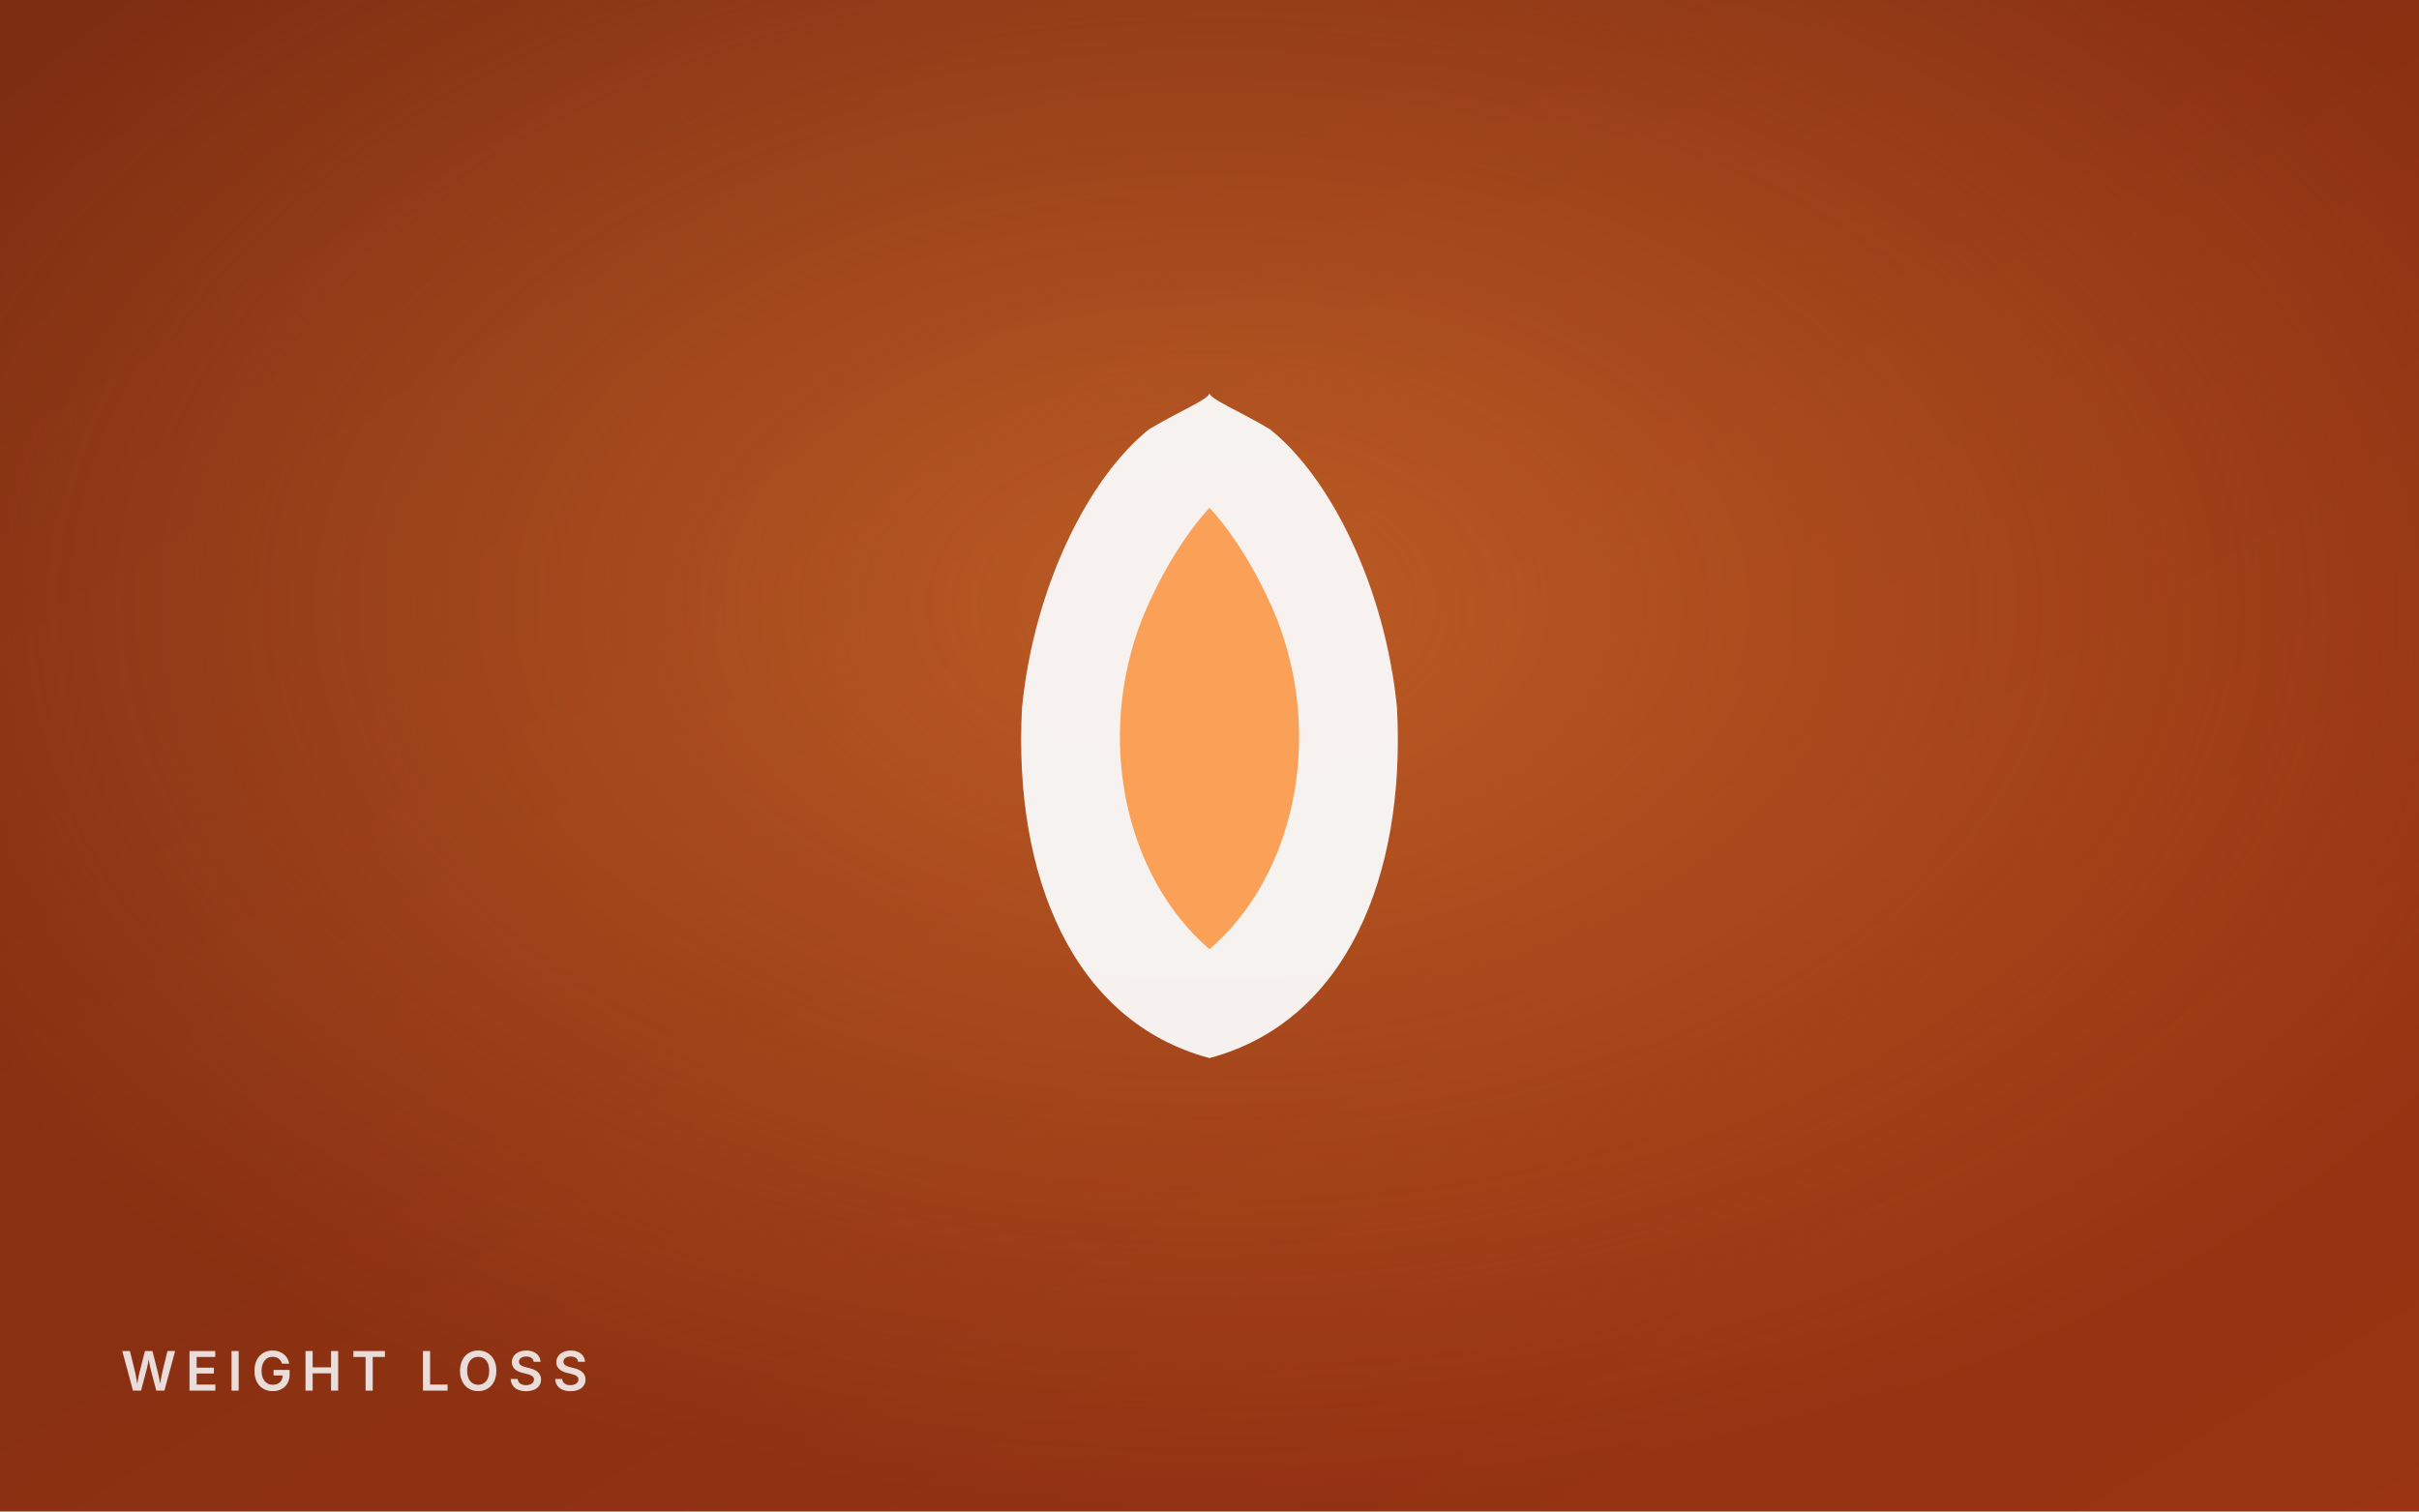
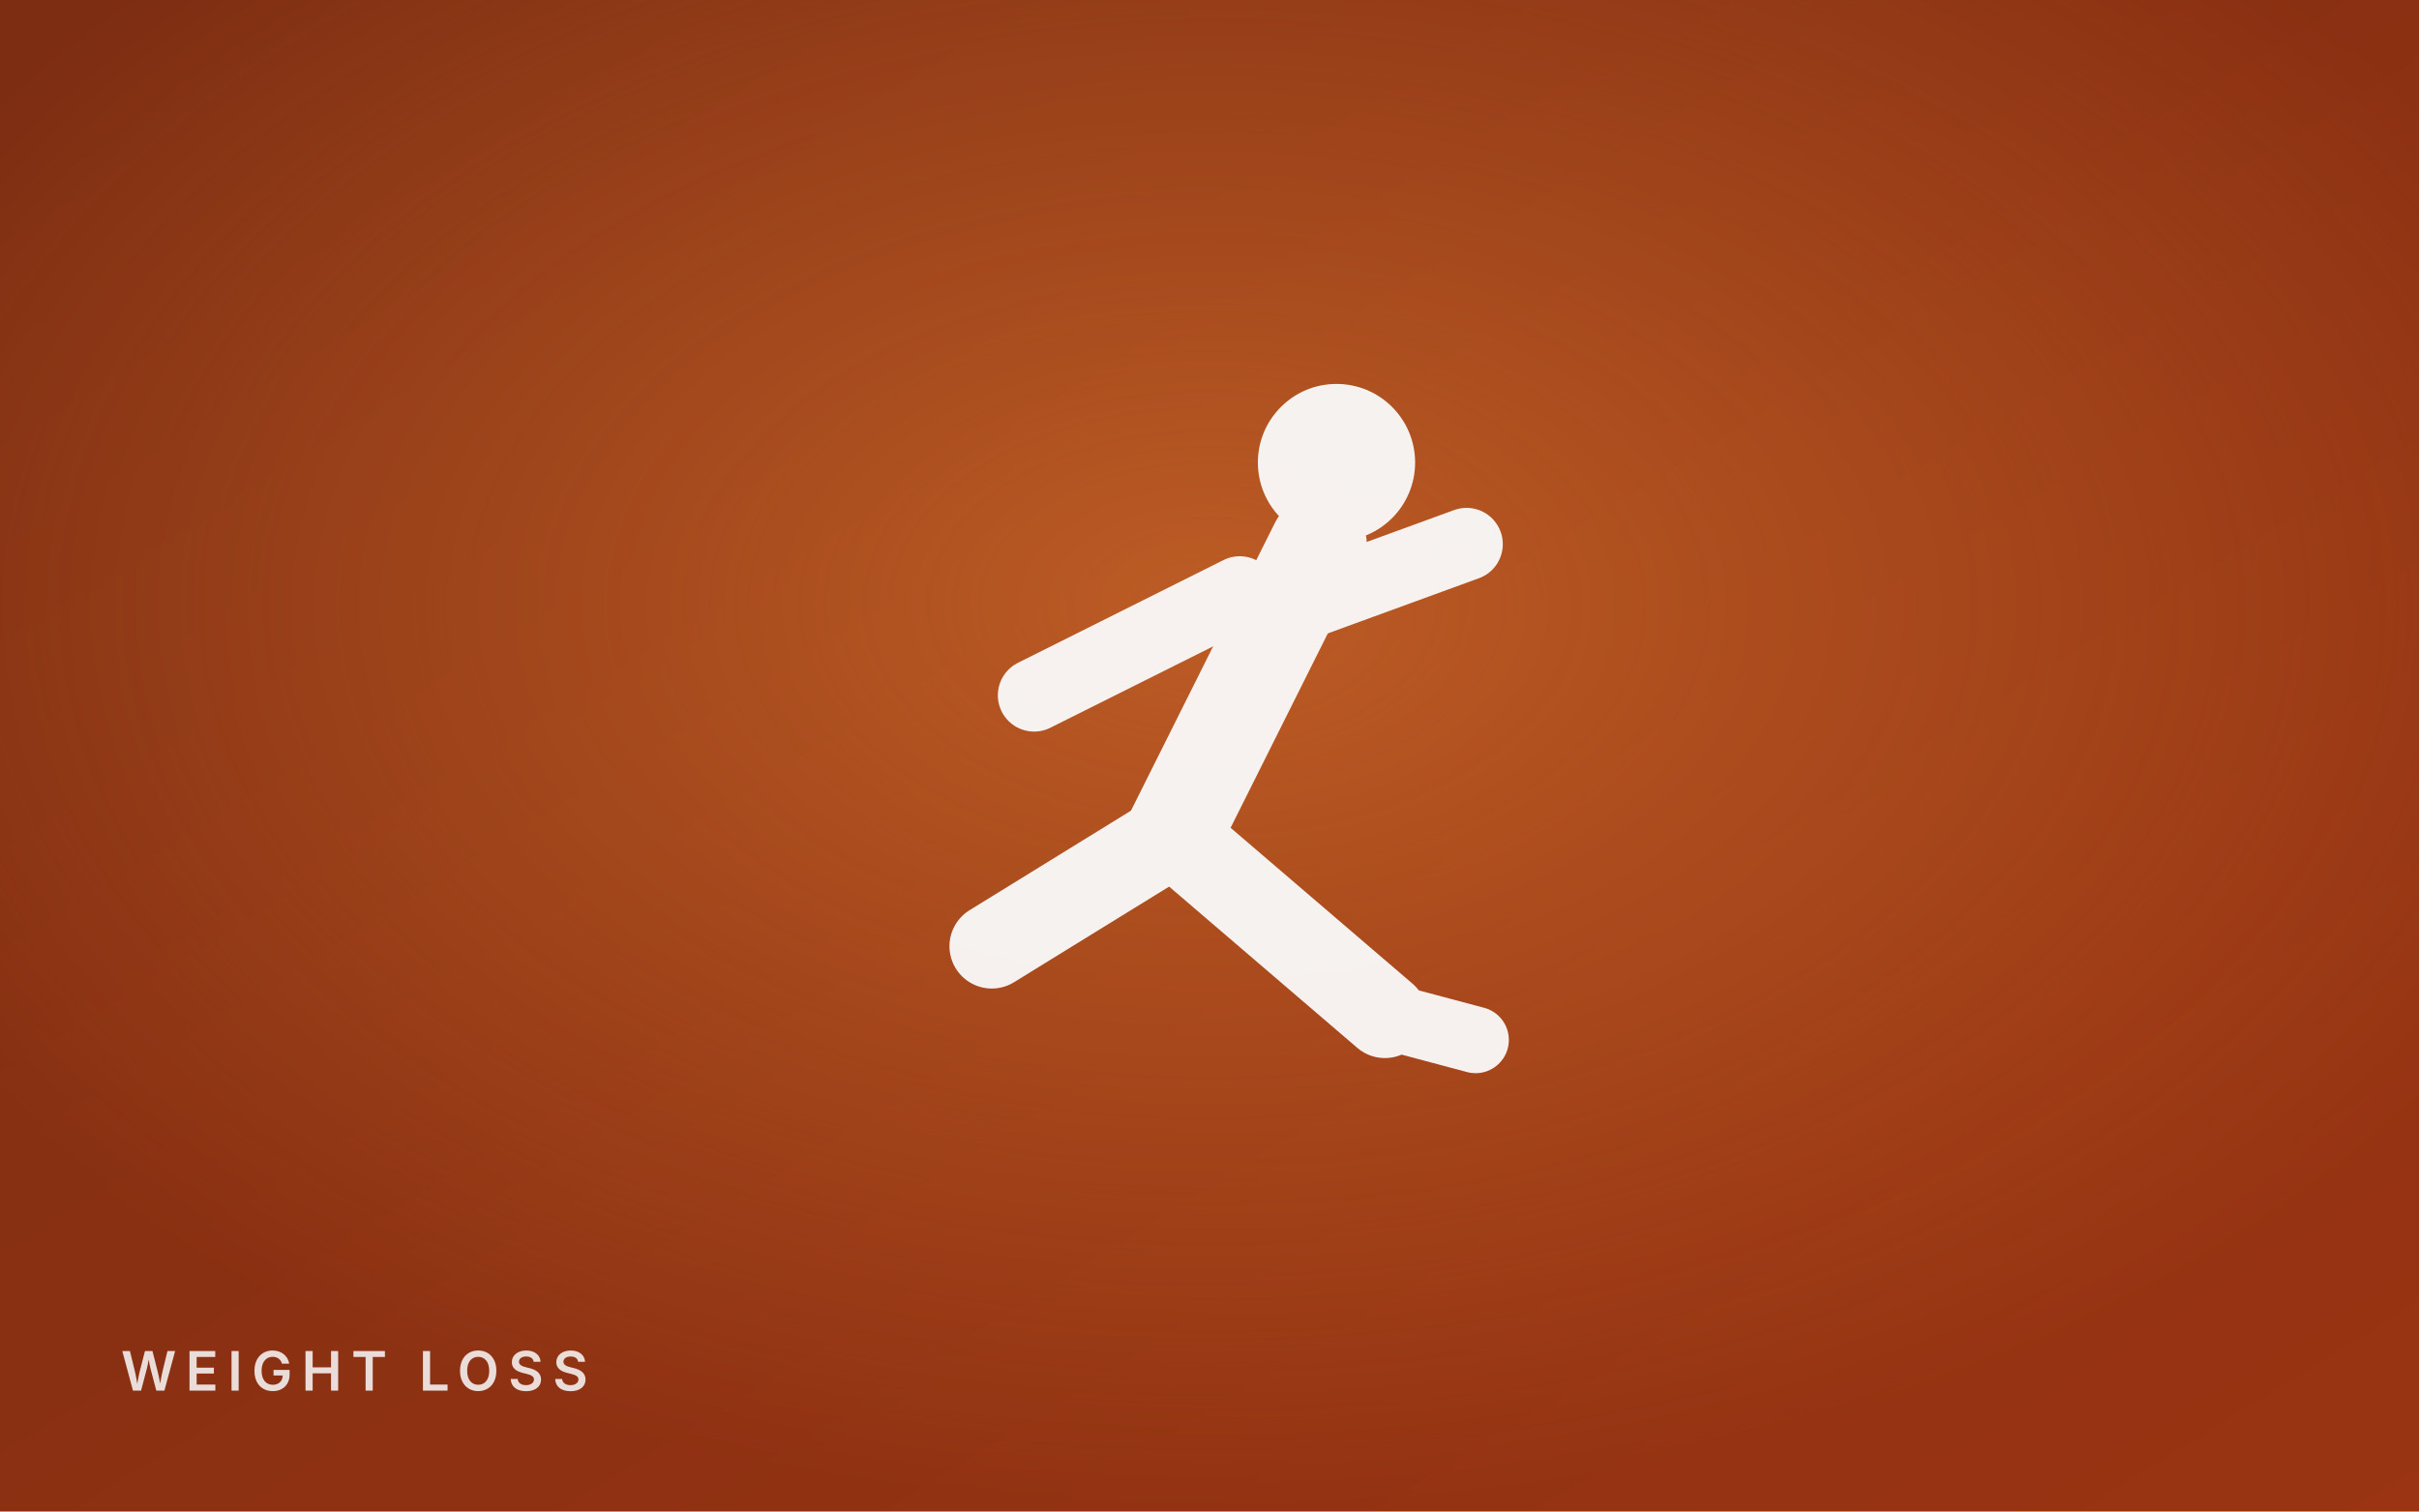
<svg xmlns="http://www.w3.org/2000/svg" viewBox="0 0 800 500" preserveAspectRatio="xMidYMid slice" role="img" aria-label="Weight Loss">
  <defs>
    <linearGradient id="bg" x1="0" y1="0" x2="1" y2="1">
      <stop offset="0%" stop-color="#7C2D12" />
      <stop offset="100%" stop-color="#9A3412" />
    </linearGradient>
    <radialGradient id="glow" cx="50%" cy="40%" r="60%">
      <stop offset="0%" stop-color="#FB923C" stop-opacity="0.45" />
      <stop offset="100%" stop-color="#FB923C" stop-opacity="0" />
    </radialGradient>
  </defs>
  <rect width="800" height="500" fill="url(#bg)" />
  <rect width="800" height="500" fill="url(#glow)" />
-   <g transform="translate(400, 262)">
-     <path d="M 0,88 C -45,76 -65,28 -62,-28 C -58,-68 -40,-104 -20,-120 C -10,-126 0,-130 0,-132 C 0,-130 10,-126 20,-120 C 40,-104 58,-68 62,-28 C 65,28 45,76 0,88 Z" fill="#FAFAFA" opacity="0.95" />
-     <path d="M 0,52 C -28,28 -38,-18 -22,-58 C -12,-82 0,-94 0,-94 C 0,-94 12,-82 22,-58 C 38,-18 28,28 0,52 Z" fill="#FB923C" opacity="0.85" />
+   <g transform="translate(400, 248)" stroke="#FAFAFA" fill="none" stroke-linecap="round" stroke-linejoin="round" opacity="0.95">
+     <circle cx="42" cy="-95" r="26" fill="#FAFAFA" stroke="none" />
+     <line x1="36" y1="-68" x2="-12" y2="28" stroke-width="32" />
+     <line x1="22" y1="-45" x2="85" y2="-68" stroke-width="24" />
+     <line x1="10" y1="-52" x2="-58" y2="-18" stroke-width="24" />
+     <line x1="-12" y1="28" x2="58" y2="88" stroke-width="28" />
+     <line x1="-12" y1="28" x2="-72" y2="65" stroke-width="28" />
+     <line x1="58" y1="88" x2="88" y2="96" stroke-width="22" />
  </g>
  <text x="40" y="460" font-family="system-ui, -apple-system, sans-serif" font-size="18" font-weight="600" fill="#FAFAFA" letter-spacing="3" opacity="0.85">WEIGHT LOSS</text>
</svg>
